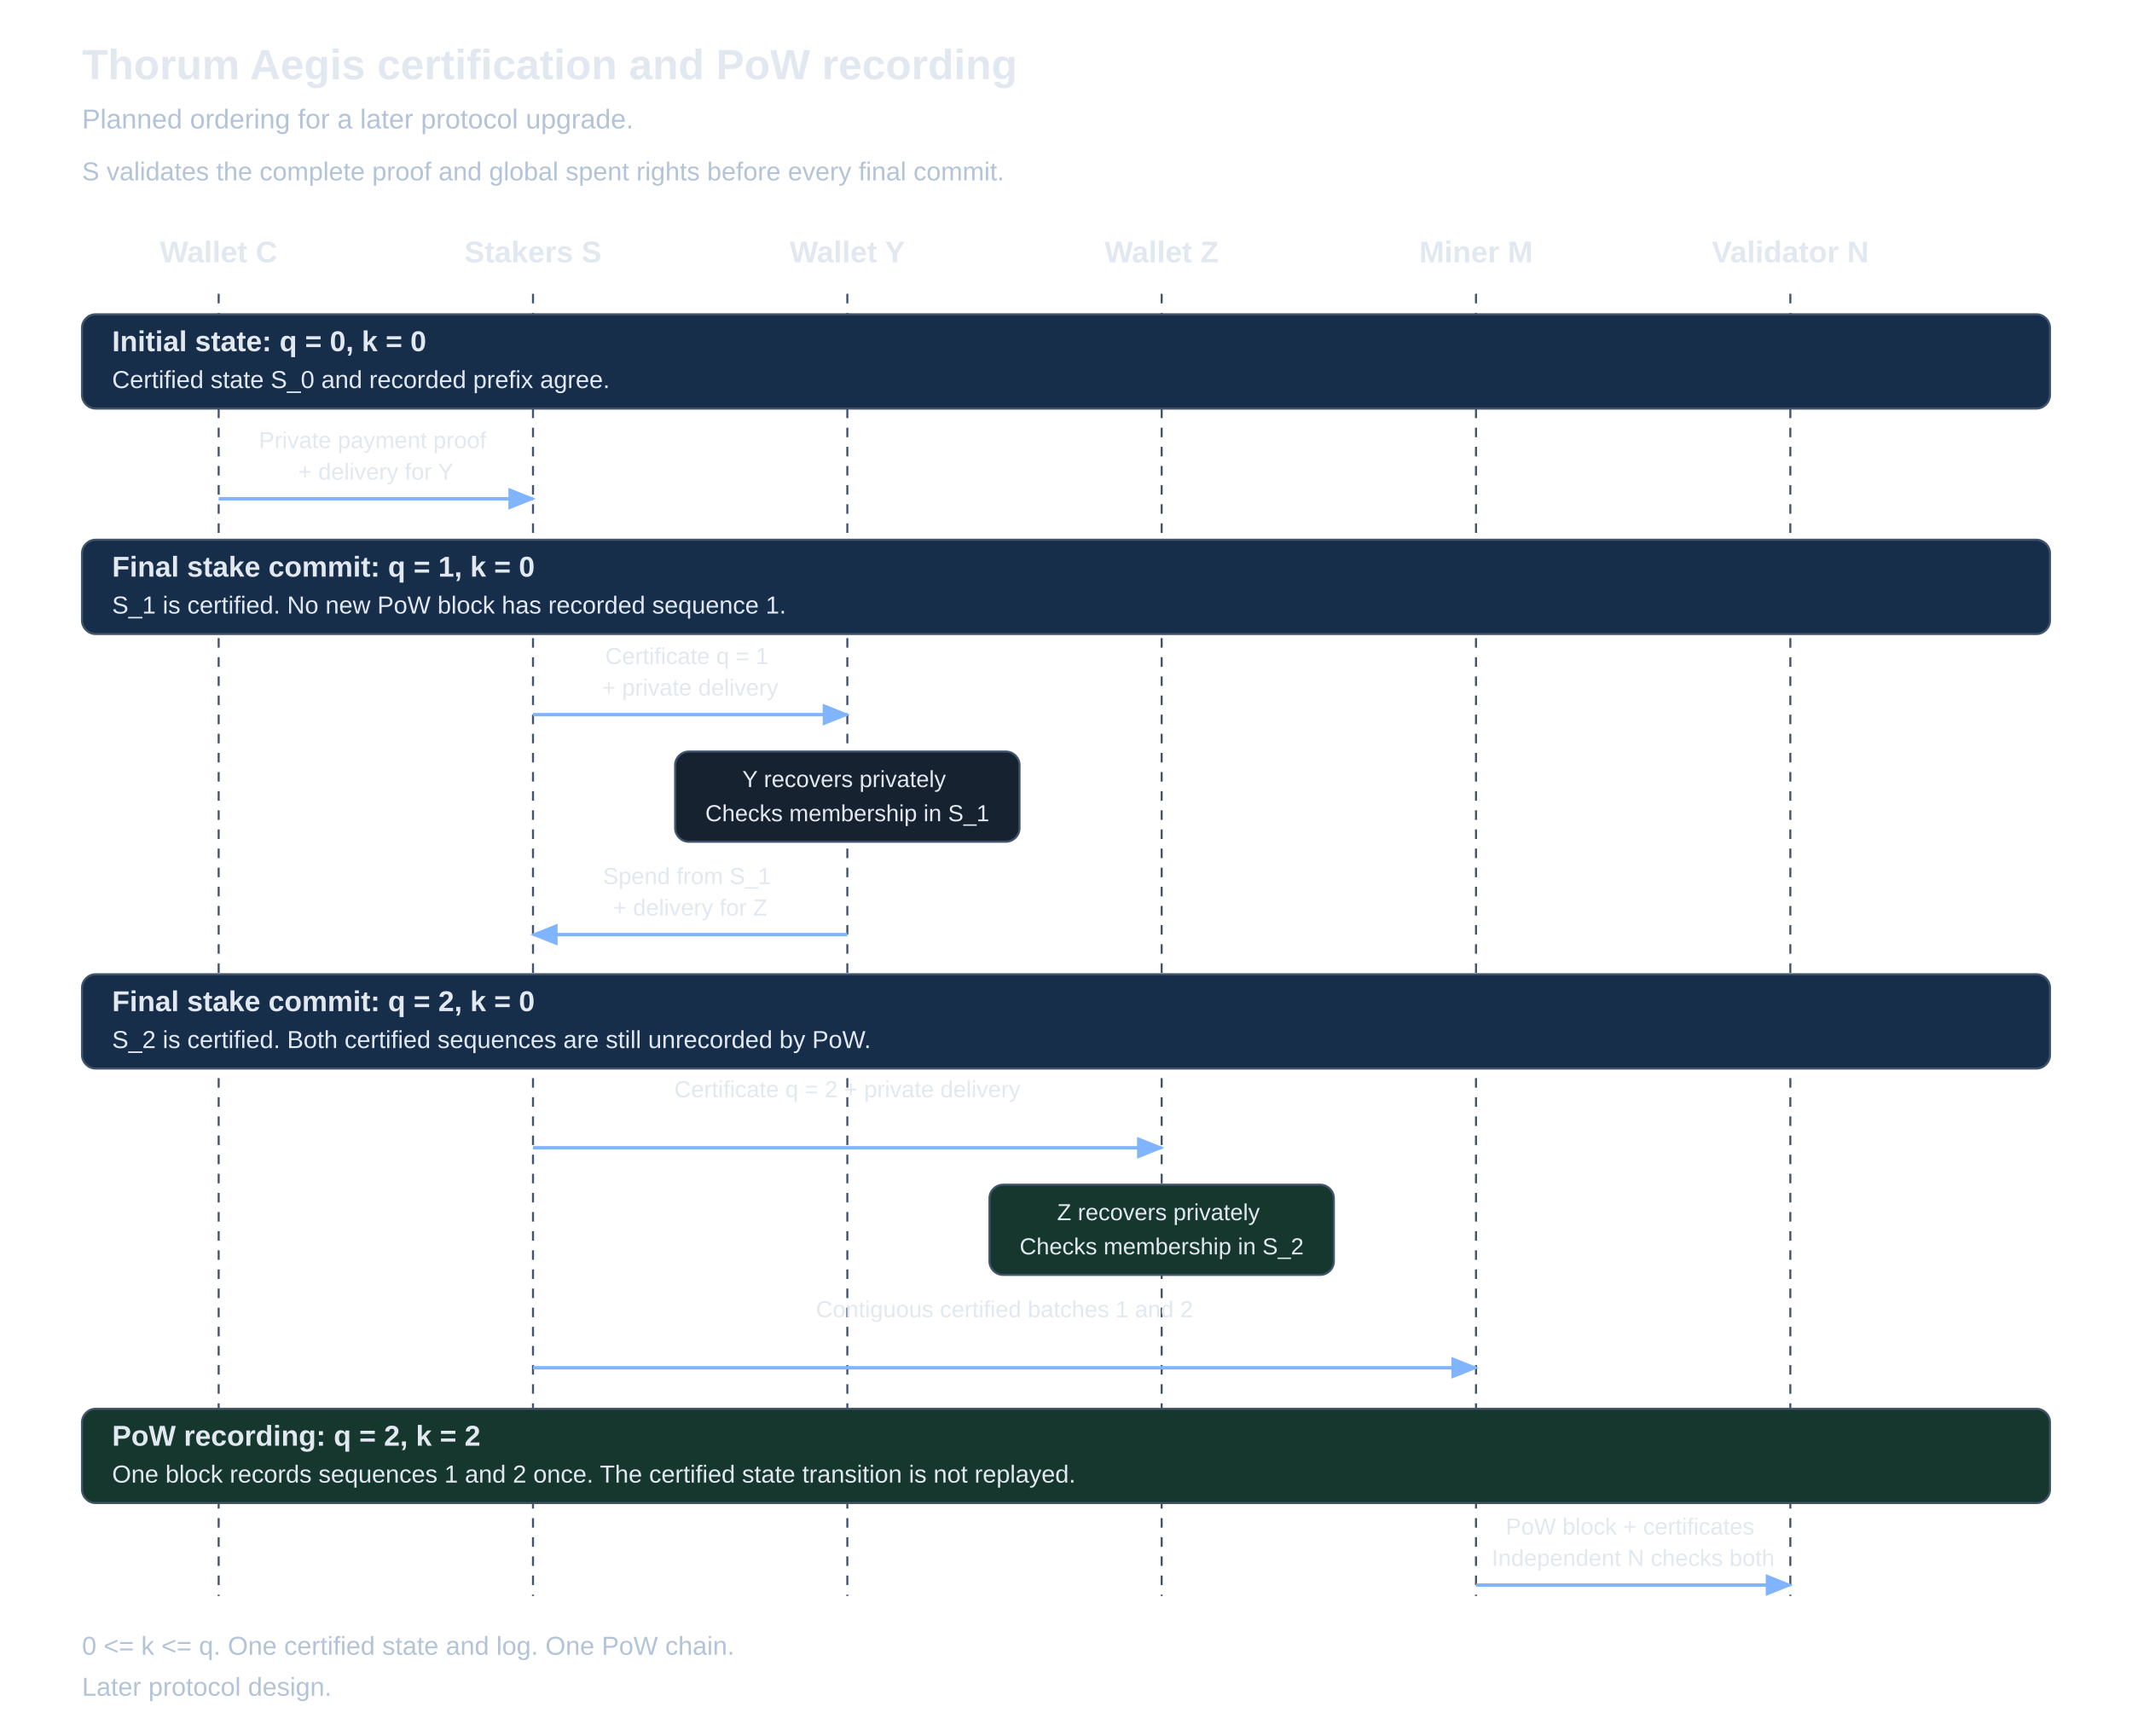
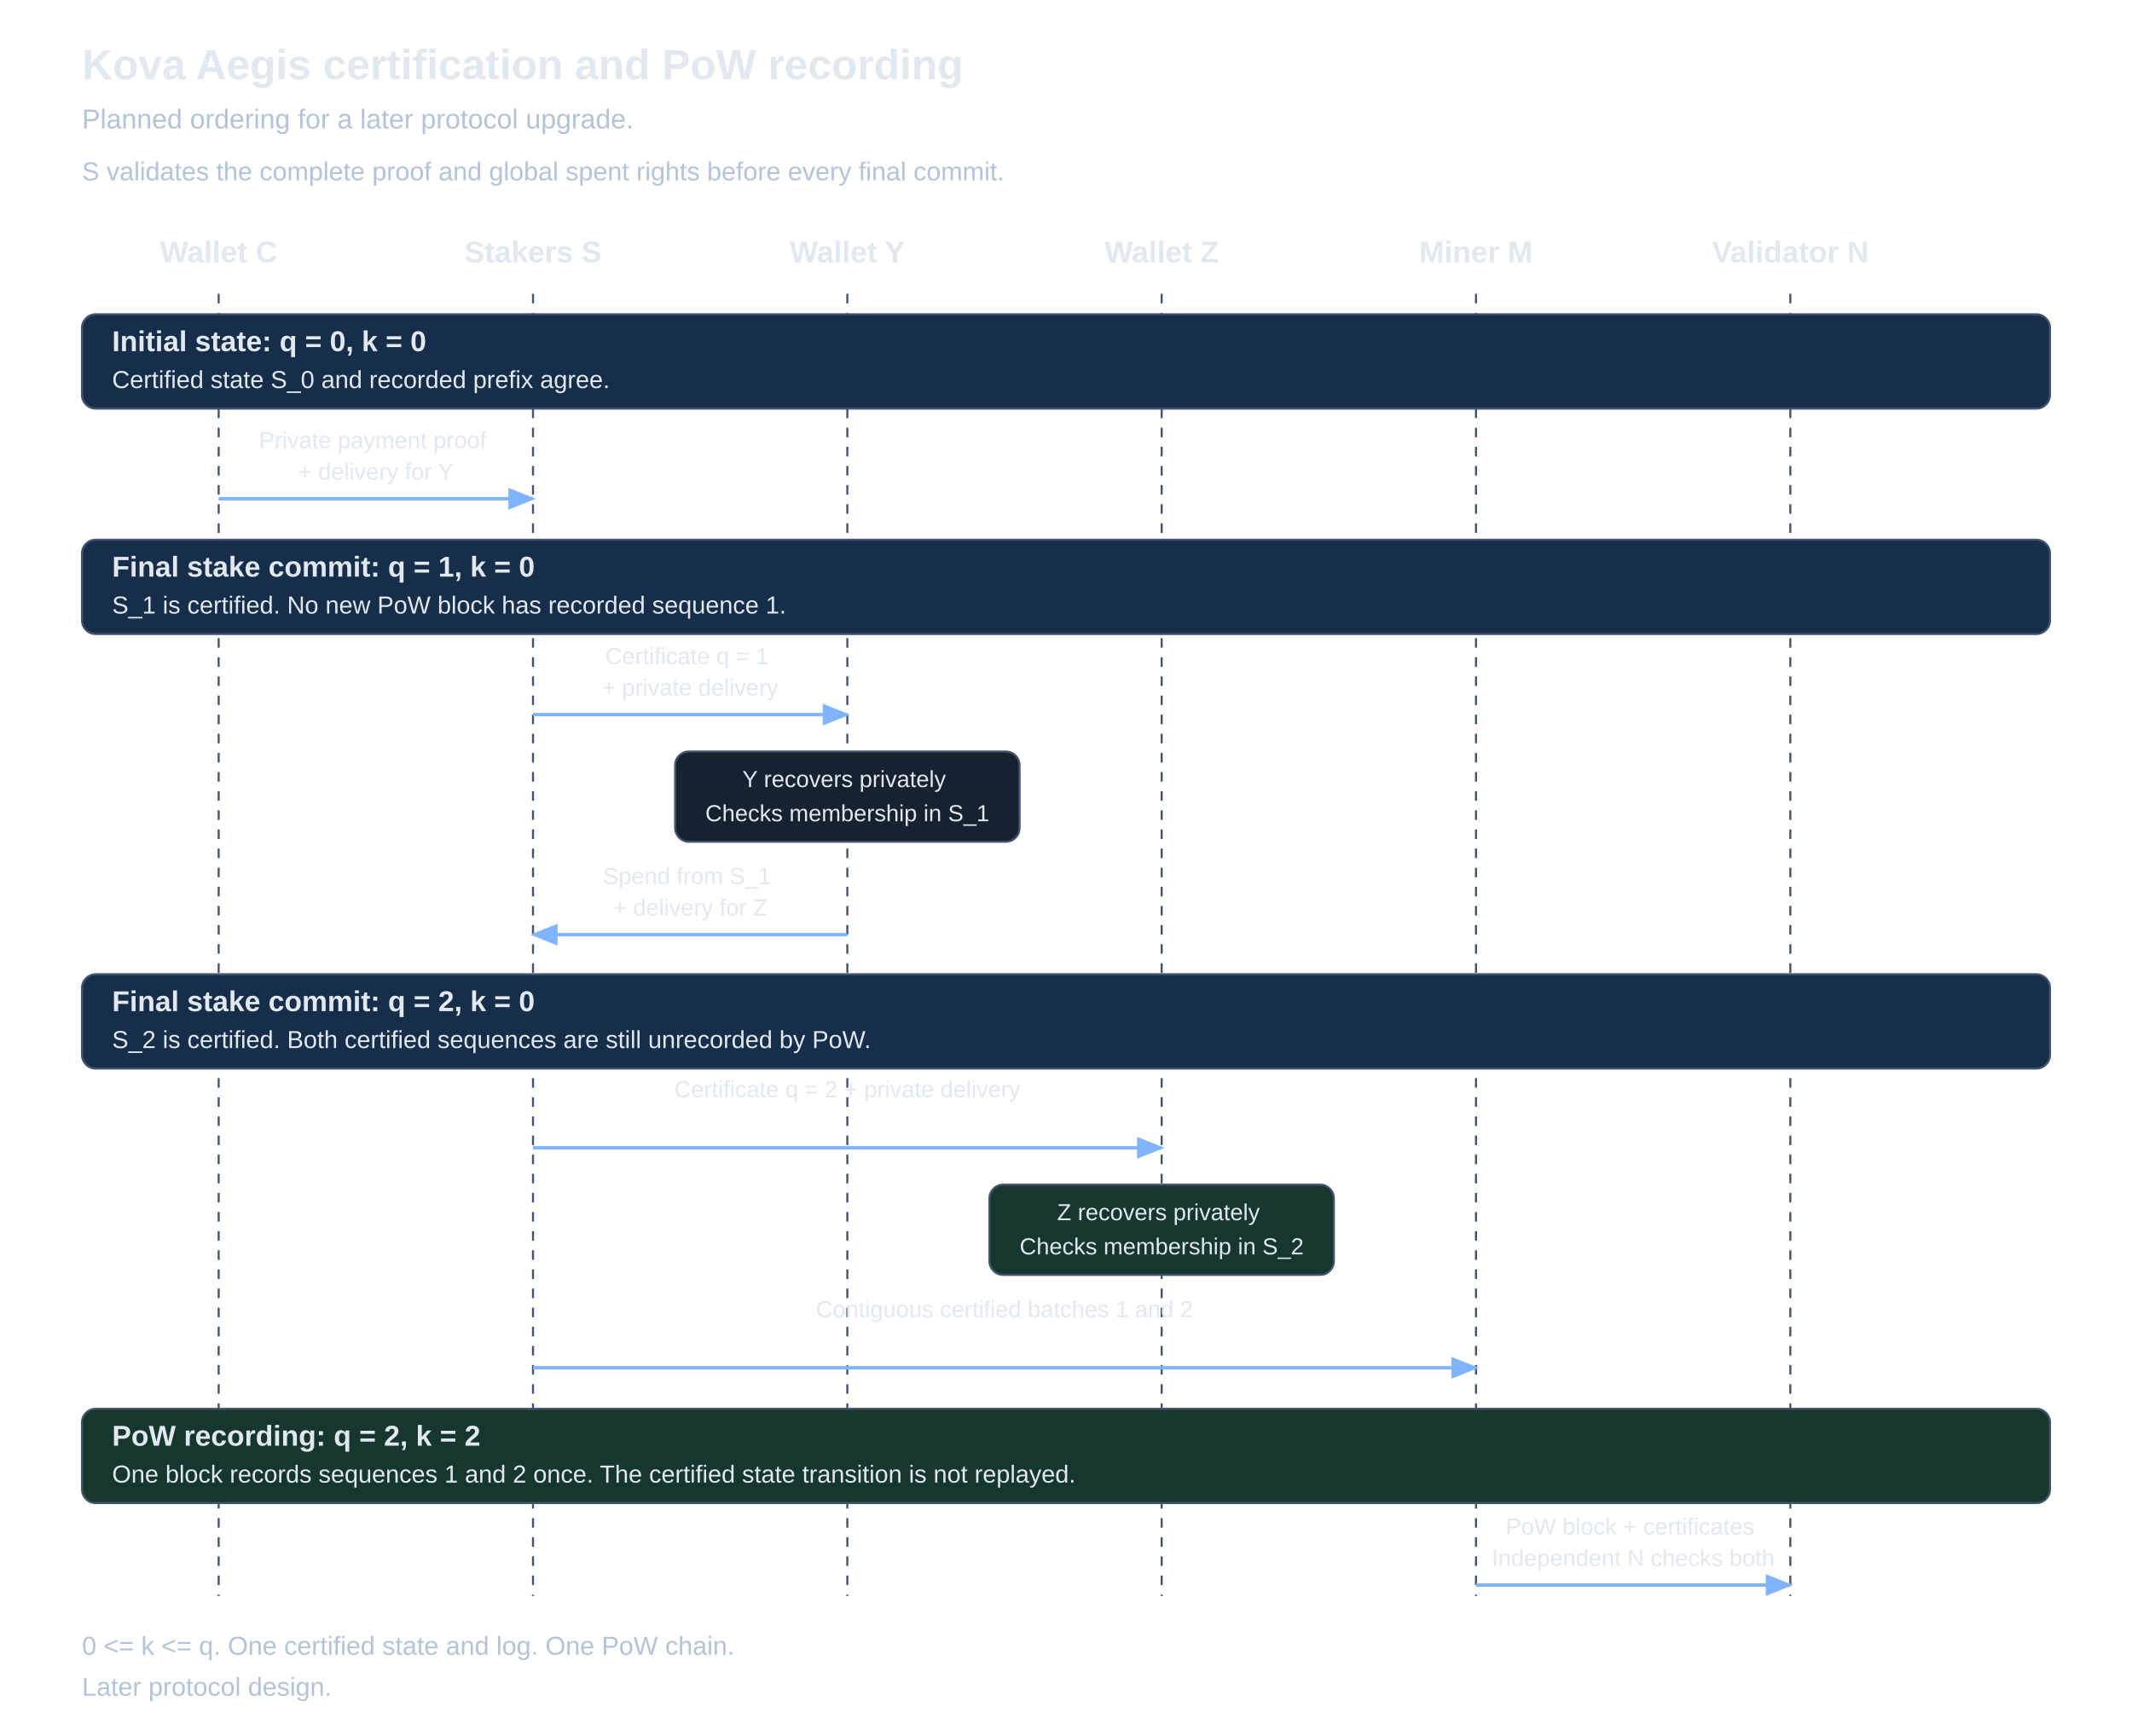
<svg xmlns="http://www.w3.org/2000/svg" width="1560" height="1270" viewBox="0 0 1560 1270" role="img" aria-labelledby="figure-title figure-description" data-theme="dark" data-canvas="transparent">
  <defs>
    <marker id="arrow" viewBox="0 0 10 8" refX="9" refY="4" markerWidth="8" markerHeight="7" orient="auto-start-reverse">
      <path d="M 0 0 L 10 4 L 0 8 Z" fill="#80b4ff" />
    </marker>
  </defs>
  <g font-family="Arial, Helvetica, sans-serif">
    <text x="60" y="58" font-size="31" font-weight="700" fill="#e2e8f0" text-anchor="start">
-       <tspan x="60" y="58">Thorum Aegis certification and PoW recording</tspan>
+       <tspan x="60" y="58">Kova Aegis certification and PoW recording</tspan>
    </text>
    <text x="60" y="94" font-size="20" font-weight="400" fill="#b3c3d8" text-anchor="start">
      <tspan x="60" y="94">Planned ordering for a later protocol upgrade.</tspan>
    </text>
    <text x="60" y="132" font-size="19" font-weight="400" fill="#b3c3d8" text-anchor="start">
      <tspan x="60" y="132">S validates the complete proof and global spent rights before every final commit.</tspan>
    </text>
    <text x="160" y="192" font-size="22" font-weight="700" fill="#e2e8f0" text-anchor="middle">
      <tspan x="160" y="192">Wallet C</tspan>
    </text>
    <polyline points="160,215 160,1168" fill="none" stroke="#42546b" stroke-width="1.5" stroke-dasharray="7 7" />
    <text x="390" y="192" font-size="22" font-weight="700" fill="#e2e8f0" text-anchor="middle">
      <tspan x="390" y="192">Stakers S</tspan>
    </text>
    <polyline points="390,215 390,1168" fill="none" stroke="#42546b" stroke-width="1.5" stroke-dasharray="7 7" />
    <text x="620" y="192" font-size="22" font-weight="700" fill="#e2e8f0" text-anchor="middle">
      <tspan x="620" y="192">Wallet Y</tspan>
    </text>
    <polyline points="620,215 620,1168" fill="none" stroke="#42546b" stroke-width="1.5" stroke-dasharray="7 7" />
    <text x="850" y="192" font-size="22" font-weight="700" fill="#e2e8f0" text-anchor="middle">
      <tspan x="850" y="192">Wallet Z</tspan>
    </text>
    <polyline points="850,215 850,1168" fill="none" stroke="#42546b" stroke-width="1.5" stroke-dasharray="7 7" />
    <text x="1080" y="192" font-size="22" font-weight="700" fill="#e2e8f0" text-anchor="middle">
      <tspan x="1080" y="192">Miner M</tspan>
    </text>
    <polyline points="1080,215 1080,1168" fill="none" stroke="#42546b" stroke-width="1.5" stroke-dasharray="7 7" />
    <text x="1310" y="192" font-size="22" font-weight="700" fill="#e2e8f0" text-anchor="middle">
      <tspan x="1310" y="192">Validator N</tspan>
    </text>
    <polyline points="1310,215 1310,1168" fill="none" stroke="#42546b" stroke-width="1.5" stroke-dasharray="7 7" />
    <rect x="60" y="230" width="1440" height="69" rx="10" fill="#172e4b" stroke="#42546b" stroke-width="1.5" />
    <text x="82" y="257" font-size="21" font-weight="700" fill="#e2e8f0" text-anchor="start">
      <tspan x="82" y="257">Initial state: q = 0, k = 0</tspan>
    </text>
    <text x="82" y="284" font-size="18" font-weight="400" fill="#e2e8f0" text-anchor="start">
      <tspan x="82" y="284">Certified state S_0 and recorded prefix agree.</tspan>
    </text>
    <polyline points="160,365 390,365" fill="none" stroke="#80b4ff" stroke-width="2.5" marker-end="url(#arrow)" />
    <text x="275.0" y="328" font-size="17" font-weight="400" fill="#e2e8f0" text-anchor="middle">
      <tspan x="275.0" y="328">Private payment proof</tspan>
      <tspan x="275.0" y="351">+ delivery for Y</tspan>
    </text>
    <rect x="60" y="395" width="1440" height="69" rx="10" fill="#172e4b" stroke="#42546b" stroke-width="1.5" />
    <text x="82" y="422" font-size="21" font-weight="700" fill="#e2e8f0" text-anchor="start">
      <tspan x="82" y="422">Final stake commit: q = 1, k = 0</tspan>
    </text>
    <text x="82" y="449" font-size="18" font-weight="400" fill="#e2e8f0" text-anchor="start">
      <tspan x="82" y="449">S_1 is certified. No new PoW block has recorded sequence 1.</tspan>
    </text>
    <polyline points="390,523 620,523" fill="none" stroke="#80b4ff" stroke-width="2.5" marker-end="url(#arrow)" />
    <text x="505.0" y="486" font-size="17" font-weight="400" fill="#e2e8f0" text-anchor="middle">
      <tspan x="505.0" y="486">Certificate q = 1</tspan>
      <tspan x="505.0" y="509">+ private delivery</tspan>
    </text>
    <rect x="494" y="550" width="252" height="66" rx="10" fill="#172231" stroke="#42546b" stroke-width="1.5" />
    <text x="620" y="576" font-size="17" font-weight="400" fill="#e2e8f0" text-anchor="middle">
      <tspan x="620" y="576">Y recovers privately</tspan>
      <tspan x="620" y="601">Checks membership in S_1</tspan>
    </text>
    <polyline points="620,684 390,684" fill="none" stroke="#80b4ff" stroke-width="2.5" marker-end="url(#arrow)" />
    <text x="505.0" y="647" font-size="17" font-weight="400" fill="#e2e8f0" text-anchor="middle">
      <tspan x="505.0" y="647">Spend from S_1</tspan>
      <tspan x="505.0" y="670">+ delivery for Z</tspan>
    </text>
    <rect x="60" y="713" width="1440" height="69" rx="10" fill="#172e4b" stroke="#42546b" stroke-width="1.5" />
    <text x="82" y="740" font-size="21" font-weight="700" fill="#e2e8f0" text-anchor="start">
      <tspan x="82" y="740">Final stake commit: q = 2, k = 0</tspan>
    </text>
    <text x="82" y="767" font-size="18" font-weight="400" fill="#e2e8f0" text-anchor="start">
      <tspan x="82" y="767">S_2 is certified. Both certified sequences are still unrecorded by PoW.</tspan>
    </text>
    <polyline points="390,840 850,840" fill="none" stroke="#80b4ff" stroke-width="2.5" marker-end="url(#arrow)" />
    <text x="620.0" y="803" font-size="17" font-weight="400" fill="#e2e8f0" text-anchor="middle">
      <tspan x="620.0" y="803">Certificate q = 2 + private delivery</tspan>
    </text>
    <rect x="724" y="867" width="252" height="66" rx="10" fill="#16372d" stroke="#42546b" stroke-width="1.5" />
    <text x="850" y="893" font-size="17" font-weight="400" fill="#e2e8f0" text-anchor="middle">
      <tspan x="850" y="893">Z recovers privately</tspan>
      <tspan x="850" y="918">Checks membership in S_2</tspan>
    </text>
    <polyline points="390,1001 1080,1001" fill="none" stroke="#80b4ff" stroke-width="2.5" marker-end="url(#arrow)" />
    <text x="735.0" y="964" font-size="17" font-weight="400" fill="#e2e8f0" text-anchor="middle">
      <tspan x="735.0" y="964">Contiguous certified batches 1 and 2</tspan>
    </text>
    <rect x="60" y="1031" width="1440" height="69" rx="10" fill="#16372d" stroke="#42546b" stroke-width="1.5" />
    <text x="82" y="1058" font-size="21" font-weight="700" fill="#e2e8f0" text-anchor="start">
      <tspan x="82" y="1058">PoW recording: q = 2, k = 2</tspan>
    </text>
    <text x="82" y="1085" font-size="18" font-weight="400" fill="#e2e8f0" text-anchor="start">
      <tspan x="82" y="1085">One block records sequences 1 and 2 once. The certified state transition is not replayed.</tspan>
    </text>
    <polyline points="1080,1160 1310,1160" fill="none" stroke="#80b4ff" stroke-width="2.5" marker-end="url(#arrow)" />
    <text x="1195.0" y="1123" font-size="17" font-weight="400" fill="#e2e8f0" text-anchor="middle">
      <tspan x="1195.0" y="1123">PoW block + certificates</tspan>
      <tspan x="1195.0" y="1146">Independent N checks both</tspan>
    </text>
    <text x="60" y="1211" font-size="19" font-weight="400" fill="#b3c3d8" text-anchor="start">
      <tspan x="60" y="1211">0 &lt;= k &lt;= q. One certified state and log. One PoW chain.</tspan>
    </text>
    <text x="60" y="1241" font-size="19" font-weight="400" fill="#b3c3d8" text-anchor="start">
      <tspan x="60" y="1241">Later protocol design.</tspan>
    </text>
  </g>
</svg>
